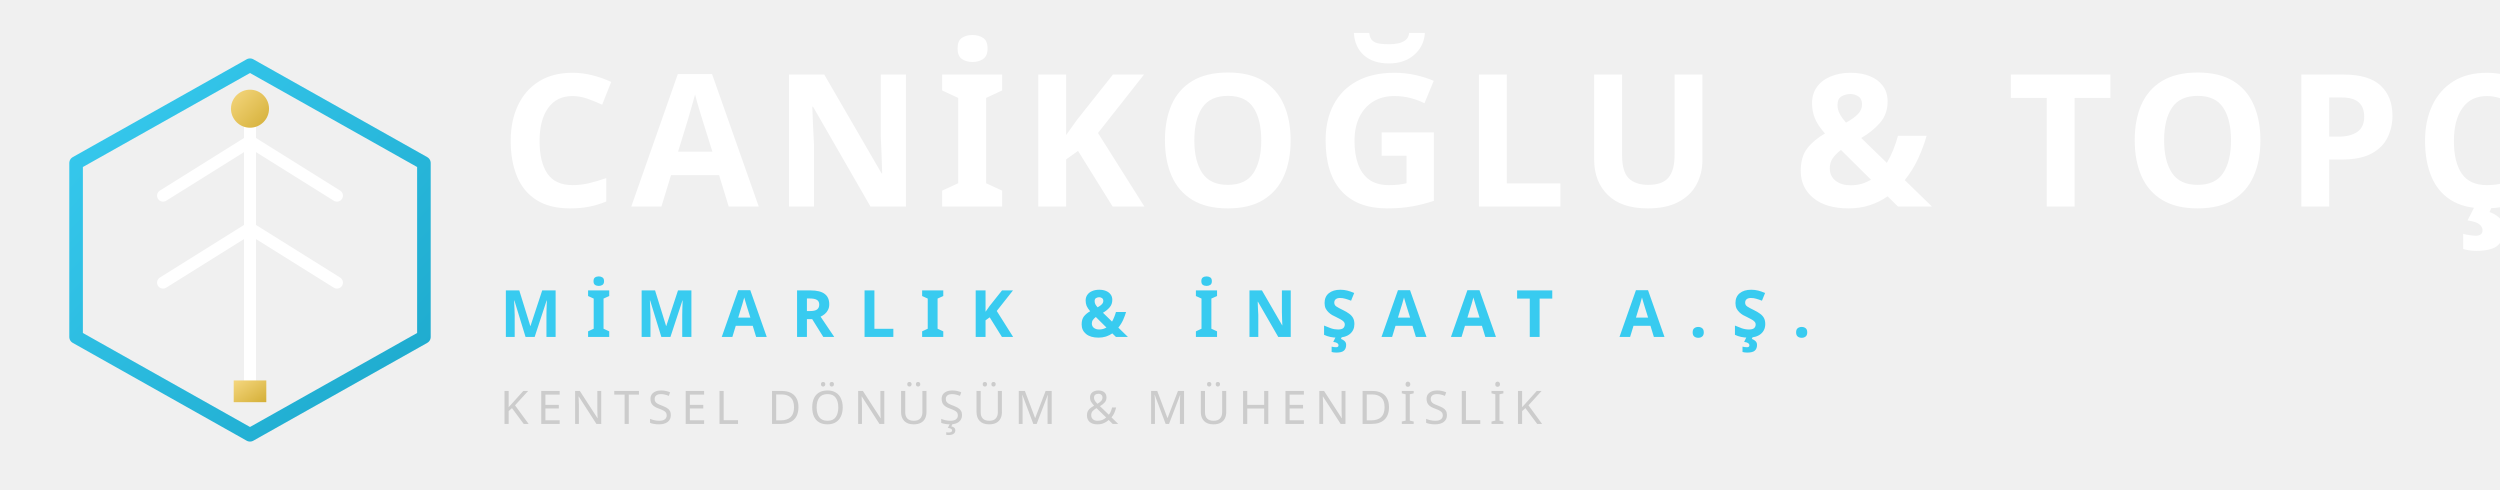
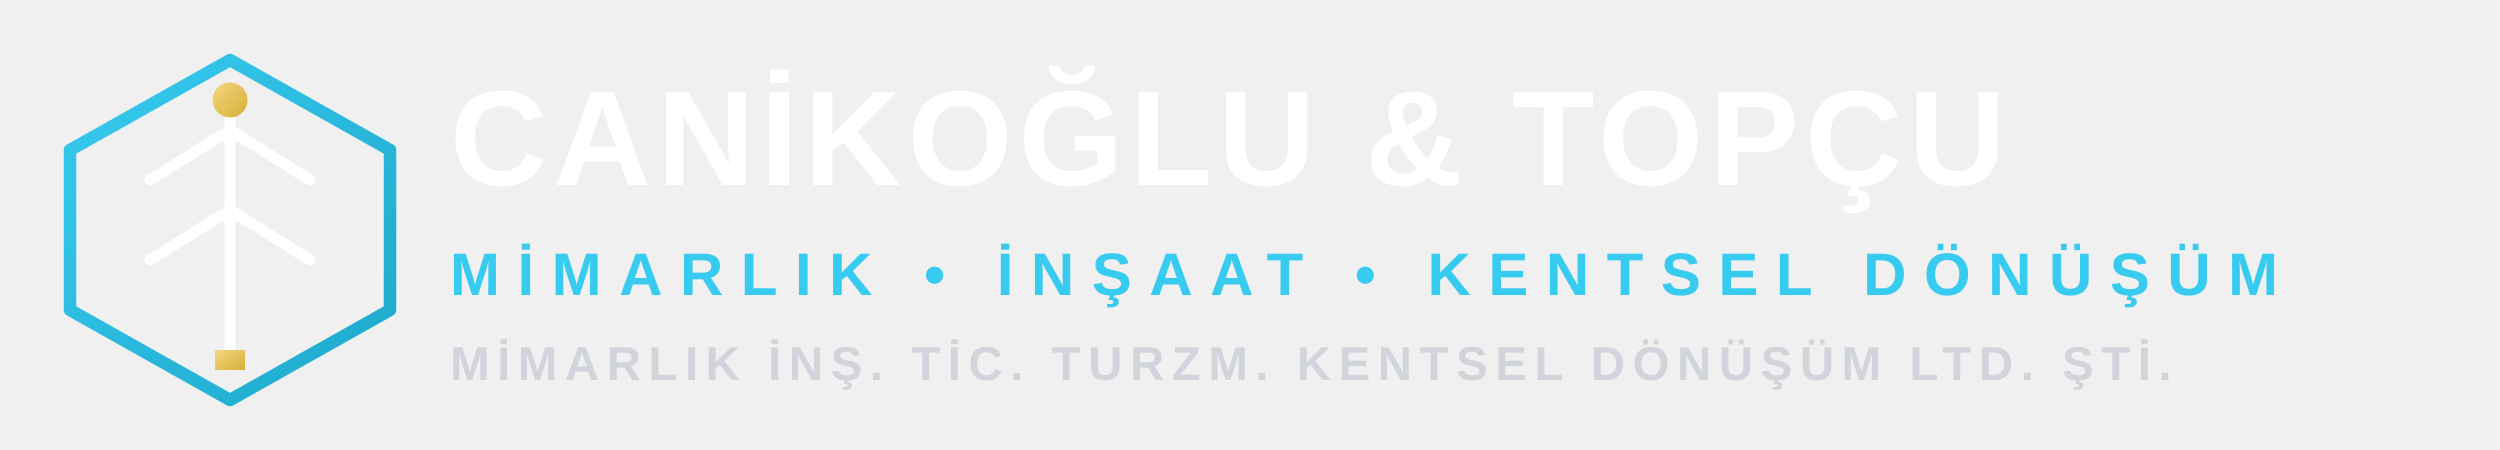
- <svg xmlns="http://www.w3.org/2000/svg" viewBox="0 0 460 90" width="460" height="90">
+ <svg xmlns="http://www.w3.org/2000/svg" viewBox="0 0 500 90" width="500" height="90">
  <defs>
    <linearGradient id="goldGradWhite" x1="0%" y1="0%" x2="100%" y2="100%">
      <stop offset="0%" stop-color="#38cbf0" />
      <stop offset="100%" stop-color="#1ca8cb" />
    </linearGradient>
    <linearGradient id="goldAccentWhite" x1="0%" y1="0%" x2="100%" y2="100%">
      <stop offset="0%" stop-color="#f5d77f" />
      <stop offset="100%" stop-color="#d4af37" />
    </linearGradient>
  </defs>
  <g transform="translate(10, 8)">
    <polygon points="36,4 68,22 68,54 36,72 4,54 4,22" fill="none" stroke="url(#goldGradWhite)" stroke-width="2.5" stroke-linejoin="round" />
    <path d="M36,12 L36,64 M20,28 L36,18 L52,28 M20,44 L36,34 L52,44" fill="none" stroke="#ffffff" stroke-width="2.2" stroke-linecap="round" />
    <circle cx="36" cy="12" r="3.5" fill="url(#goldAccentWhite)" />
    <rect x="33" y="62" width="6" height="4" fill="url(#goldAccentWhite)" />
  </g>
-   <g transform="translate(92, 0)">
-     <text x="0" y="38" font-family="'Teko', 'Poppins', sans-serif" font-size="34" font-weight="700" letter-spacing="2.5" fill="#ffffff">CANİKOĞLU &amp; TOPÇU</text>
-     <text x="0" y="62" font-family="'Poppins', sans-serif" font-size="12" font-weight="600" letter-spacing="4.5" fill="#38cbf0">MİMARLIK &amp; İNŞAAT A.Ş.</text>
-     <text x="0" y="78" font-family="'Poppins', sans-serif" font-size="8.5" font-weight="500" letter-spacing="1.5" fill="#cccccc">KENTSEL DÖNÜŞÜM &amp; MÜHENDİSLİK</text>
+   <g transform="translate(90, 0)">
+     <text x="0" y="37" font-family="Arial, Helvetica, sans-serif" font-size="27" font-weight="800" letter-spacing="1.2" fill="#ffffff">CANİKOĞLU &amp; TOPÇU</text>
+     <text x="0" y="59" font-family="Arial, Helvetica, sans-serif" font-size="12" font-weight="700" letter-spacing="3.5" fill="#38cbf0">MİMARLIK • İNŞAAT • KENTSEL DÖNÜŞÜM</text>
+     <text x="0" y="76" font-family="Arial, Helvetica, sans-serif" font-size="9.5" font-weight="600" letter-spacing="1.5" fill="#d1d5db">MİMARLIK İNŞ. TİC. TURZM. KENTSEL DÖNÜŞÜM LTD. ŞTİ.</text>
  </g>
</svg>
